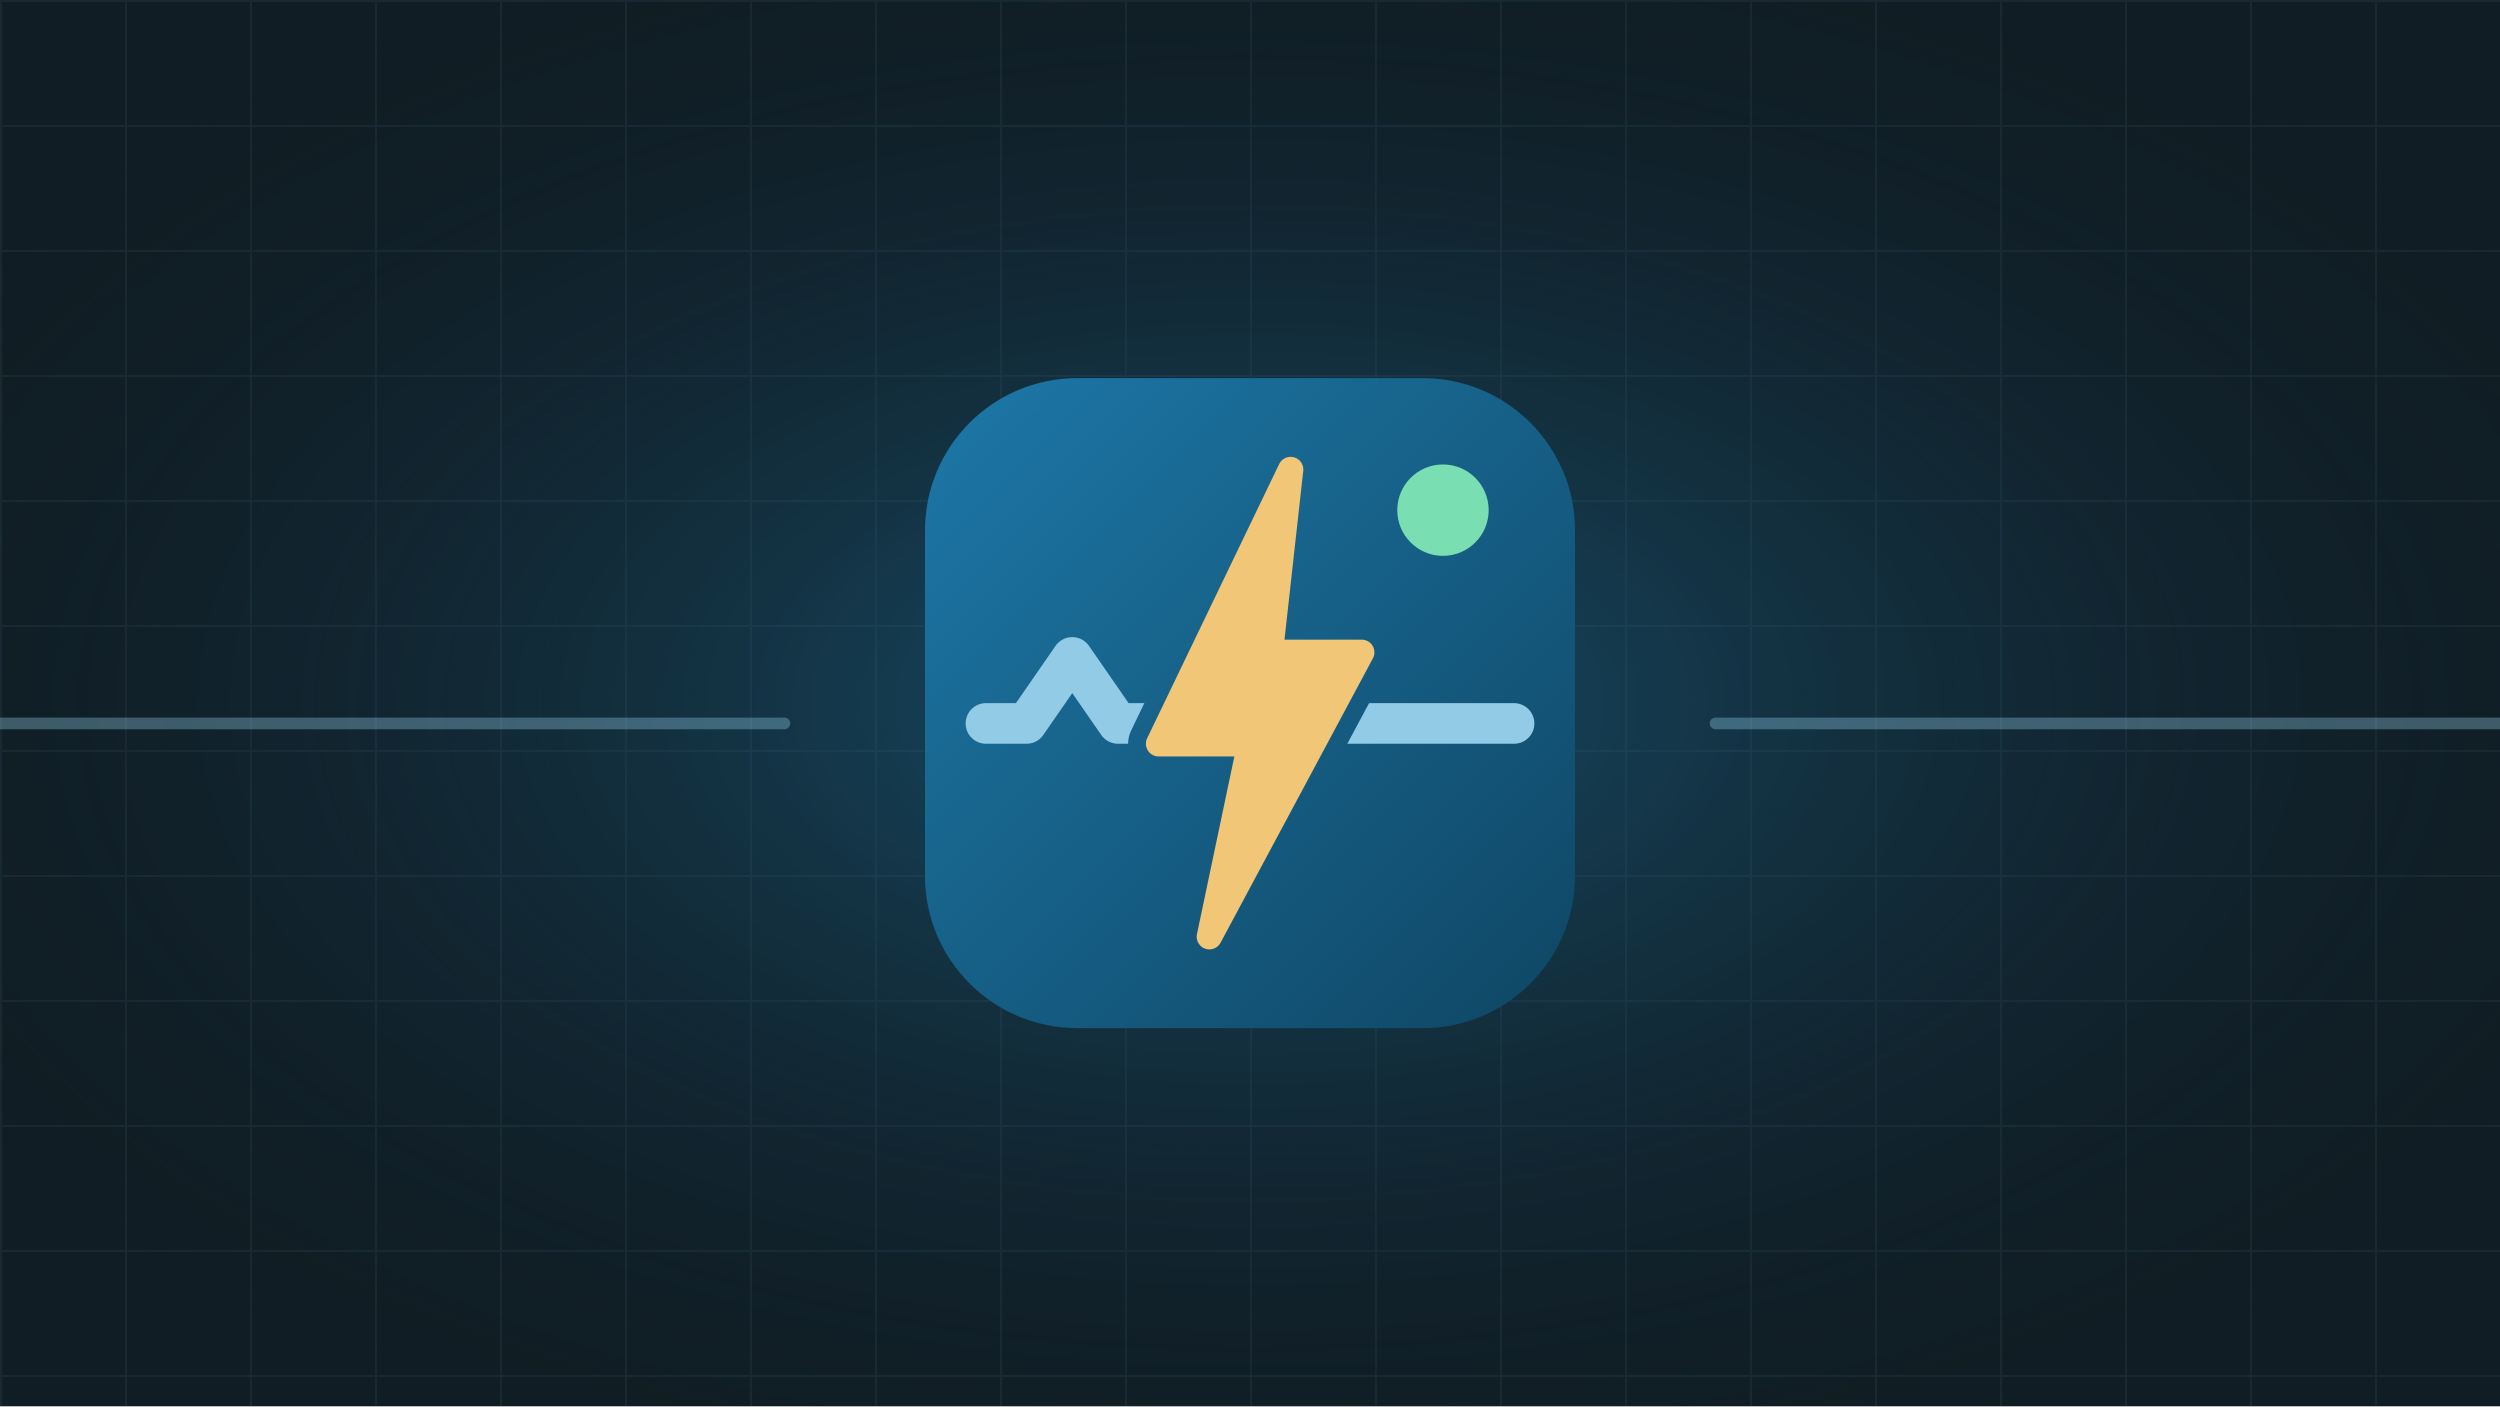
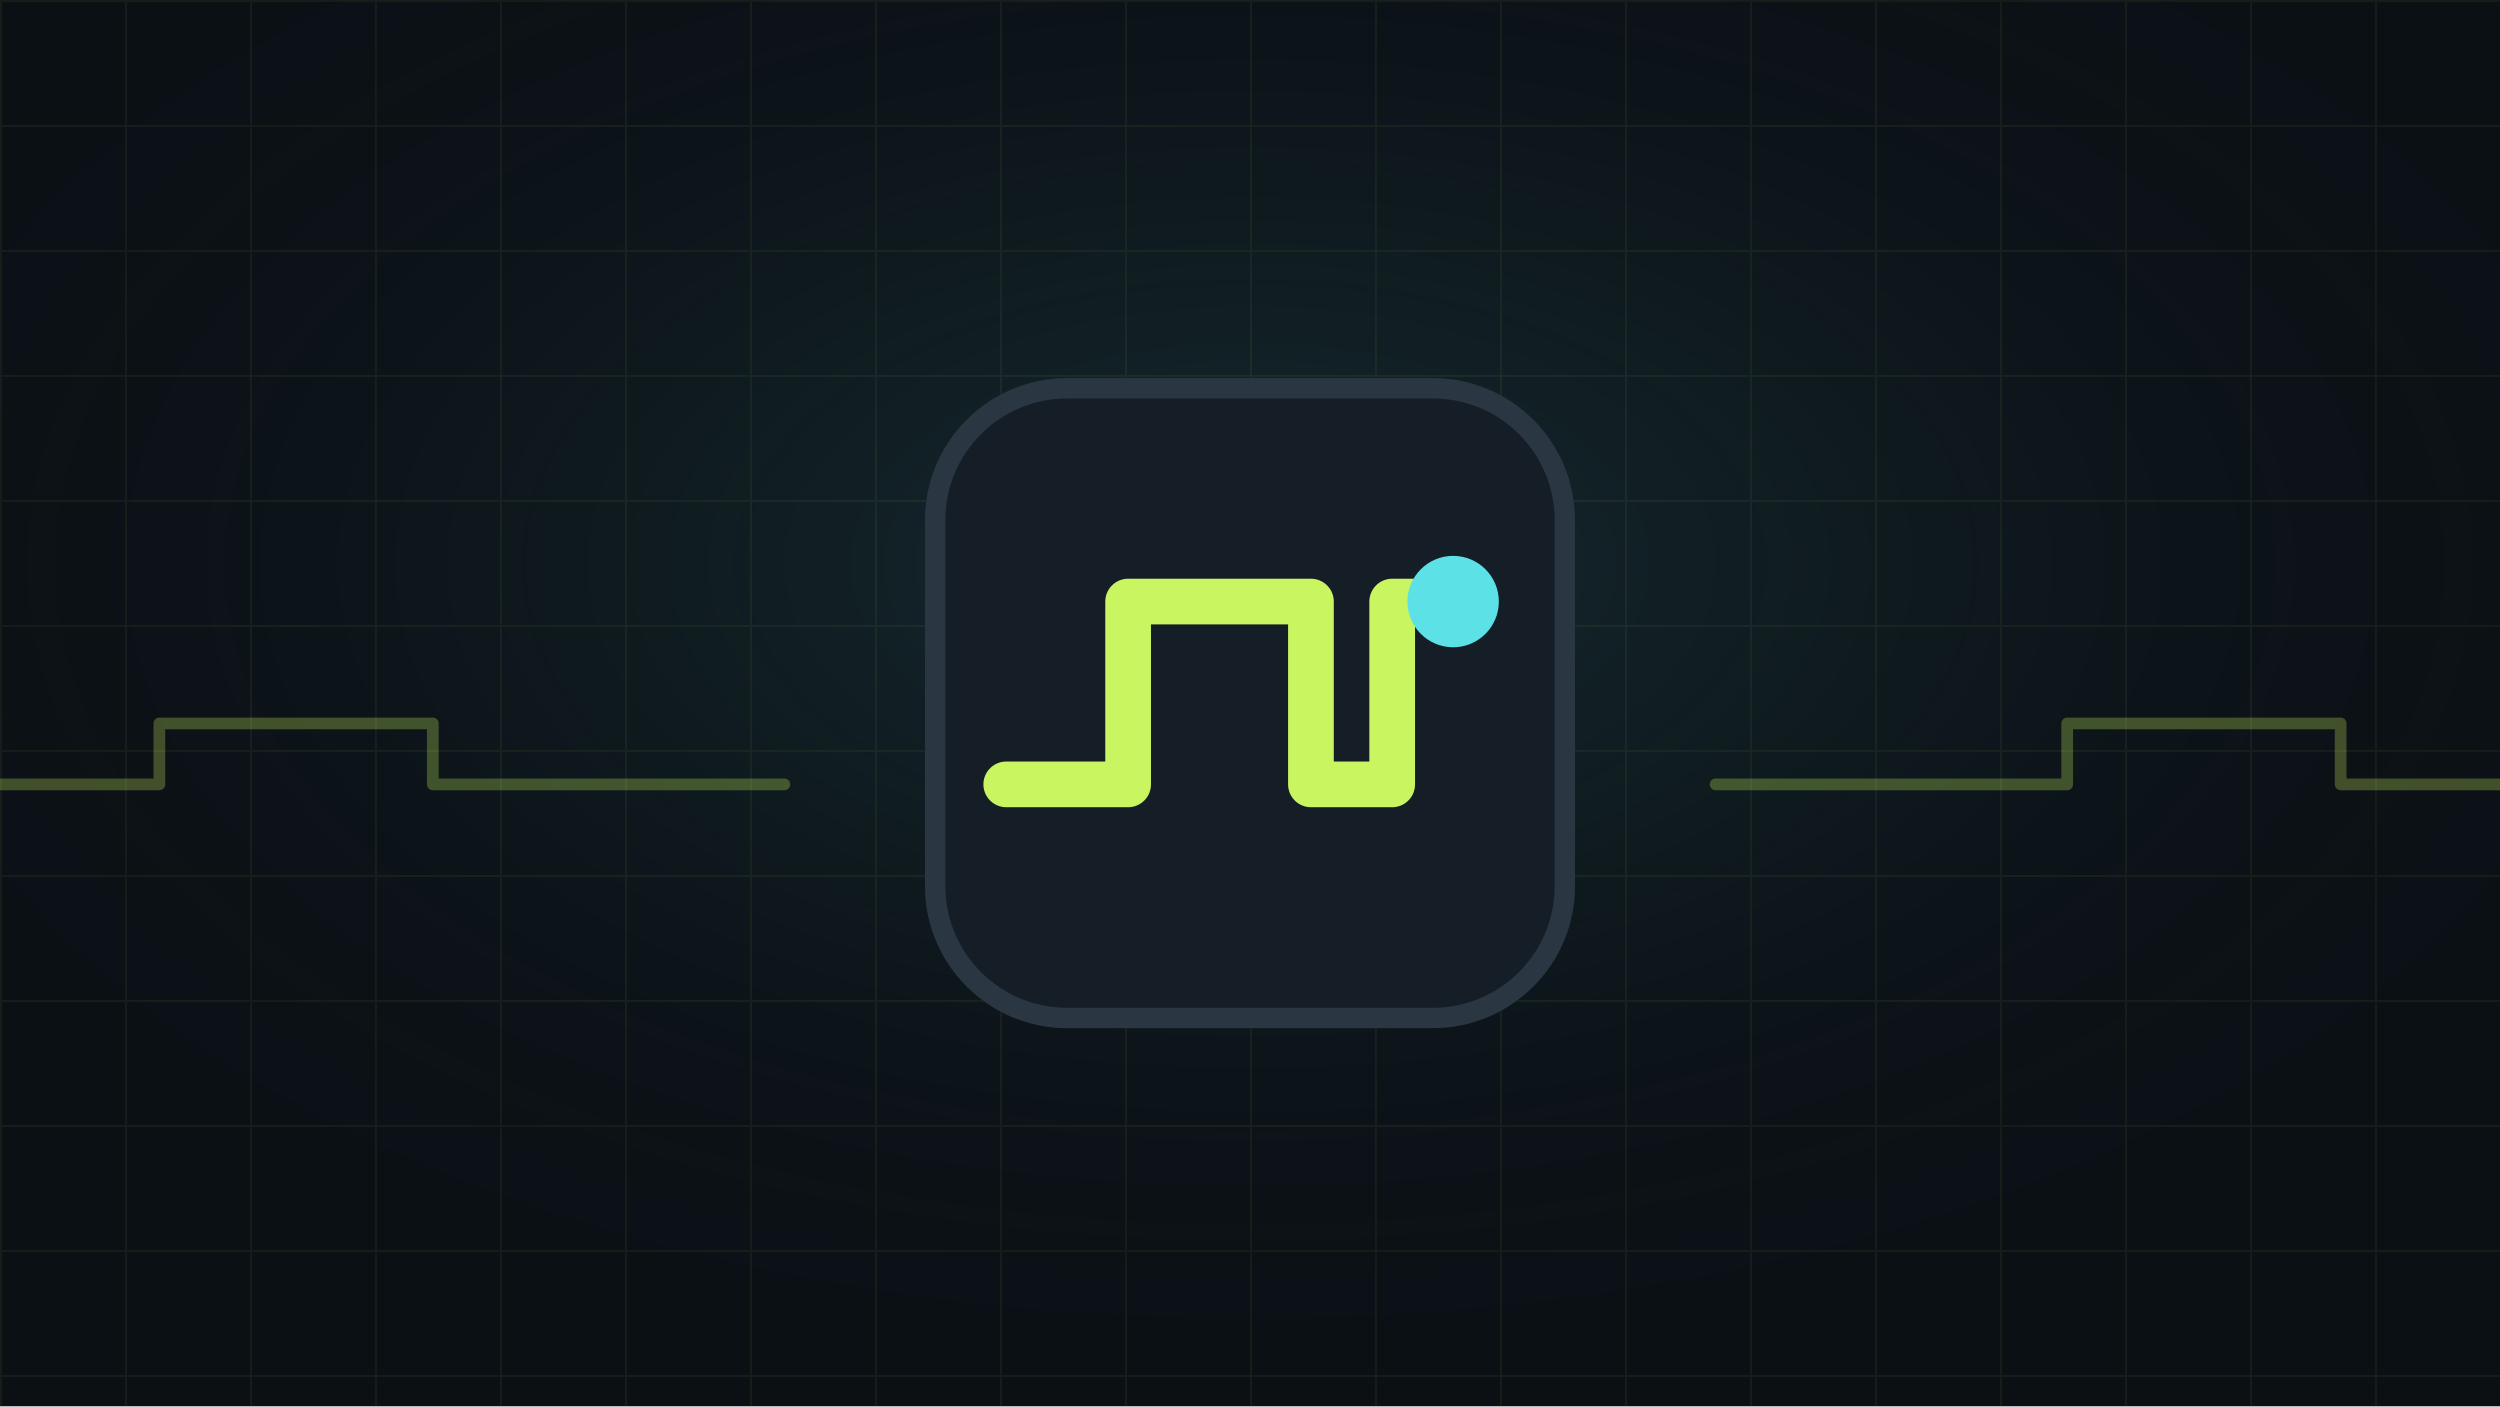
<svg xmlns="http://www.w3.org/2000/svg" viewBox="0 0 640 360" width="640" height="360">
  <defs>
-     <linearGradient id="dbg" x1="0" y1="0" x2="1" y2="1">
-       <stop offset="0" stop-color="#1D78A8" />
-       <stop offset="1" stop-color="#0F4664" />
-     </linearGradient>
-     <radialGradient id="glow" cx="0.5" cy="0.5" r="0.6">
-       <stop offset="0" stop-color="#1D78A8" stop-opacity=".55" />
-       <stop offset="1" stop-color="#101D24" stop-opacity="0" />
+     <radialGradient id="dg" cx="0.5" cy="0.4" r="0.6">
+       <stop offset="0" stop-color="#5CE1E6" stop-opacity=".14" />
+       <stop offset="1" stop-color="#0B1015" stop-opacity="0" />
    </radialGradient>
-     <pattern id="grid" width="32" height="32" patternUnits="userSpaceOnUse">
-       <path d="M32 0H0V32" fill="none" stroke="#92CBE6" stroke-opacity=".07" />
+     <pattern id="dp" width="32" height="32" patternUnits="userSpaceOnUse">
+       <path d="M32 0H0V32" fill="none" stroke="#C8F560" stroke-opacity=".06" />
    </pattern>
  </defs>
-   <rect width="640" height="360" fill="#101D24" />
-   <rect width="640" height="360" fill="url(#grid)" />
-   <rect width="640" height="360" fill="url(#glow)" />
-   <path d="M0 185.2 H200.8 M439.2 185.2 H640" stroke="#92CBE6" stroke-opacity=".35" stroke-width="3" stroke-linecap="round" />
+   <rect width="640" height="360" fill="#0B1015" />
+   <rect width="640" height="360" fill="url(#dp)" />
+   <rect width="640" height="360" fill="url(#dg)" />
+   <path d="M0 200.8 H40.8 V185.2 H110.8 V200.8 H200.8 M439.2 200.8 H529.2 V185.2 H599.2 V200.8 H640" fill="none" stroke="#C8F560" stroke-opacity=".28" stroke-width="3" stroke-linecap="round" stroke-linejoin="round" />
  <g transform="translate(236.8 96.8) scale(2.6)">
-     <rect width="64" height="64" rx="15" fill="url(#dbg)" />
-     <mask id="dgap" maskUnits="userSpaceOnUse" x="0" y="0" width="64" height="64">
-       <rect width="64" height="64" fill="#fff" />
-       <path d="M36 9 L23 36 H32 L28 55 L43 27 H34 Z" fill="#000" stroke="#000" stroke-width="6" stroke-linejoin="round" />
-     </mask>
-     <g mask="url(#dgap)" class="pulse">
-       <path d="M6 34 H10 L14.5 27.5 L19 34 H30" fill="none" stroke="#92CBE6" stroke-width="4" stroke-linecap="round" stroke-linejoin="round" />
-       <path d="M34 34 H58" fill="none" stroke="#92CBE6" stroke-width="4" stroke-linecap="round" />
-     </g>
-     <path d="M36 9 L23 36 H32 L28 55 L43 27 H34 Z" fill="#F1C677" stroke="#F1C677" stroke-width="2.5" stroke-linejoin="round" />
-     <circle cx="51" cy="13" r="4.5" fill="#79DEB2" />
+     <rect width="64" height="64" rx="14" fill="#151E27" />
+     <rect x="1" y="1" width="62" height="62" rx="13" fill="none" stroke="#2A3742" stroke-width="2" />
+     <path class="wave" d="M8 40 H20 V22 H38 V40 H46 V22 H52" fill="none" stroke="#C8F560" stroke-width="4.5" stroke-linecap="round" stroke-linejoin="round" />
+     <circle class="dot" cx="52" cy="22" r="4.5" fill="#5CE1E6" />
  </g>
</svg>
